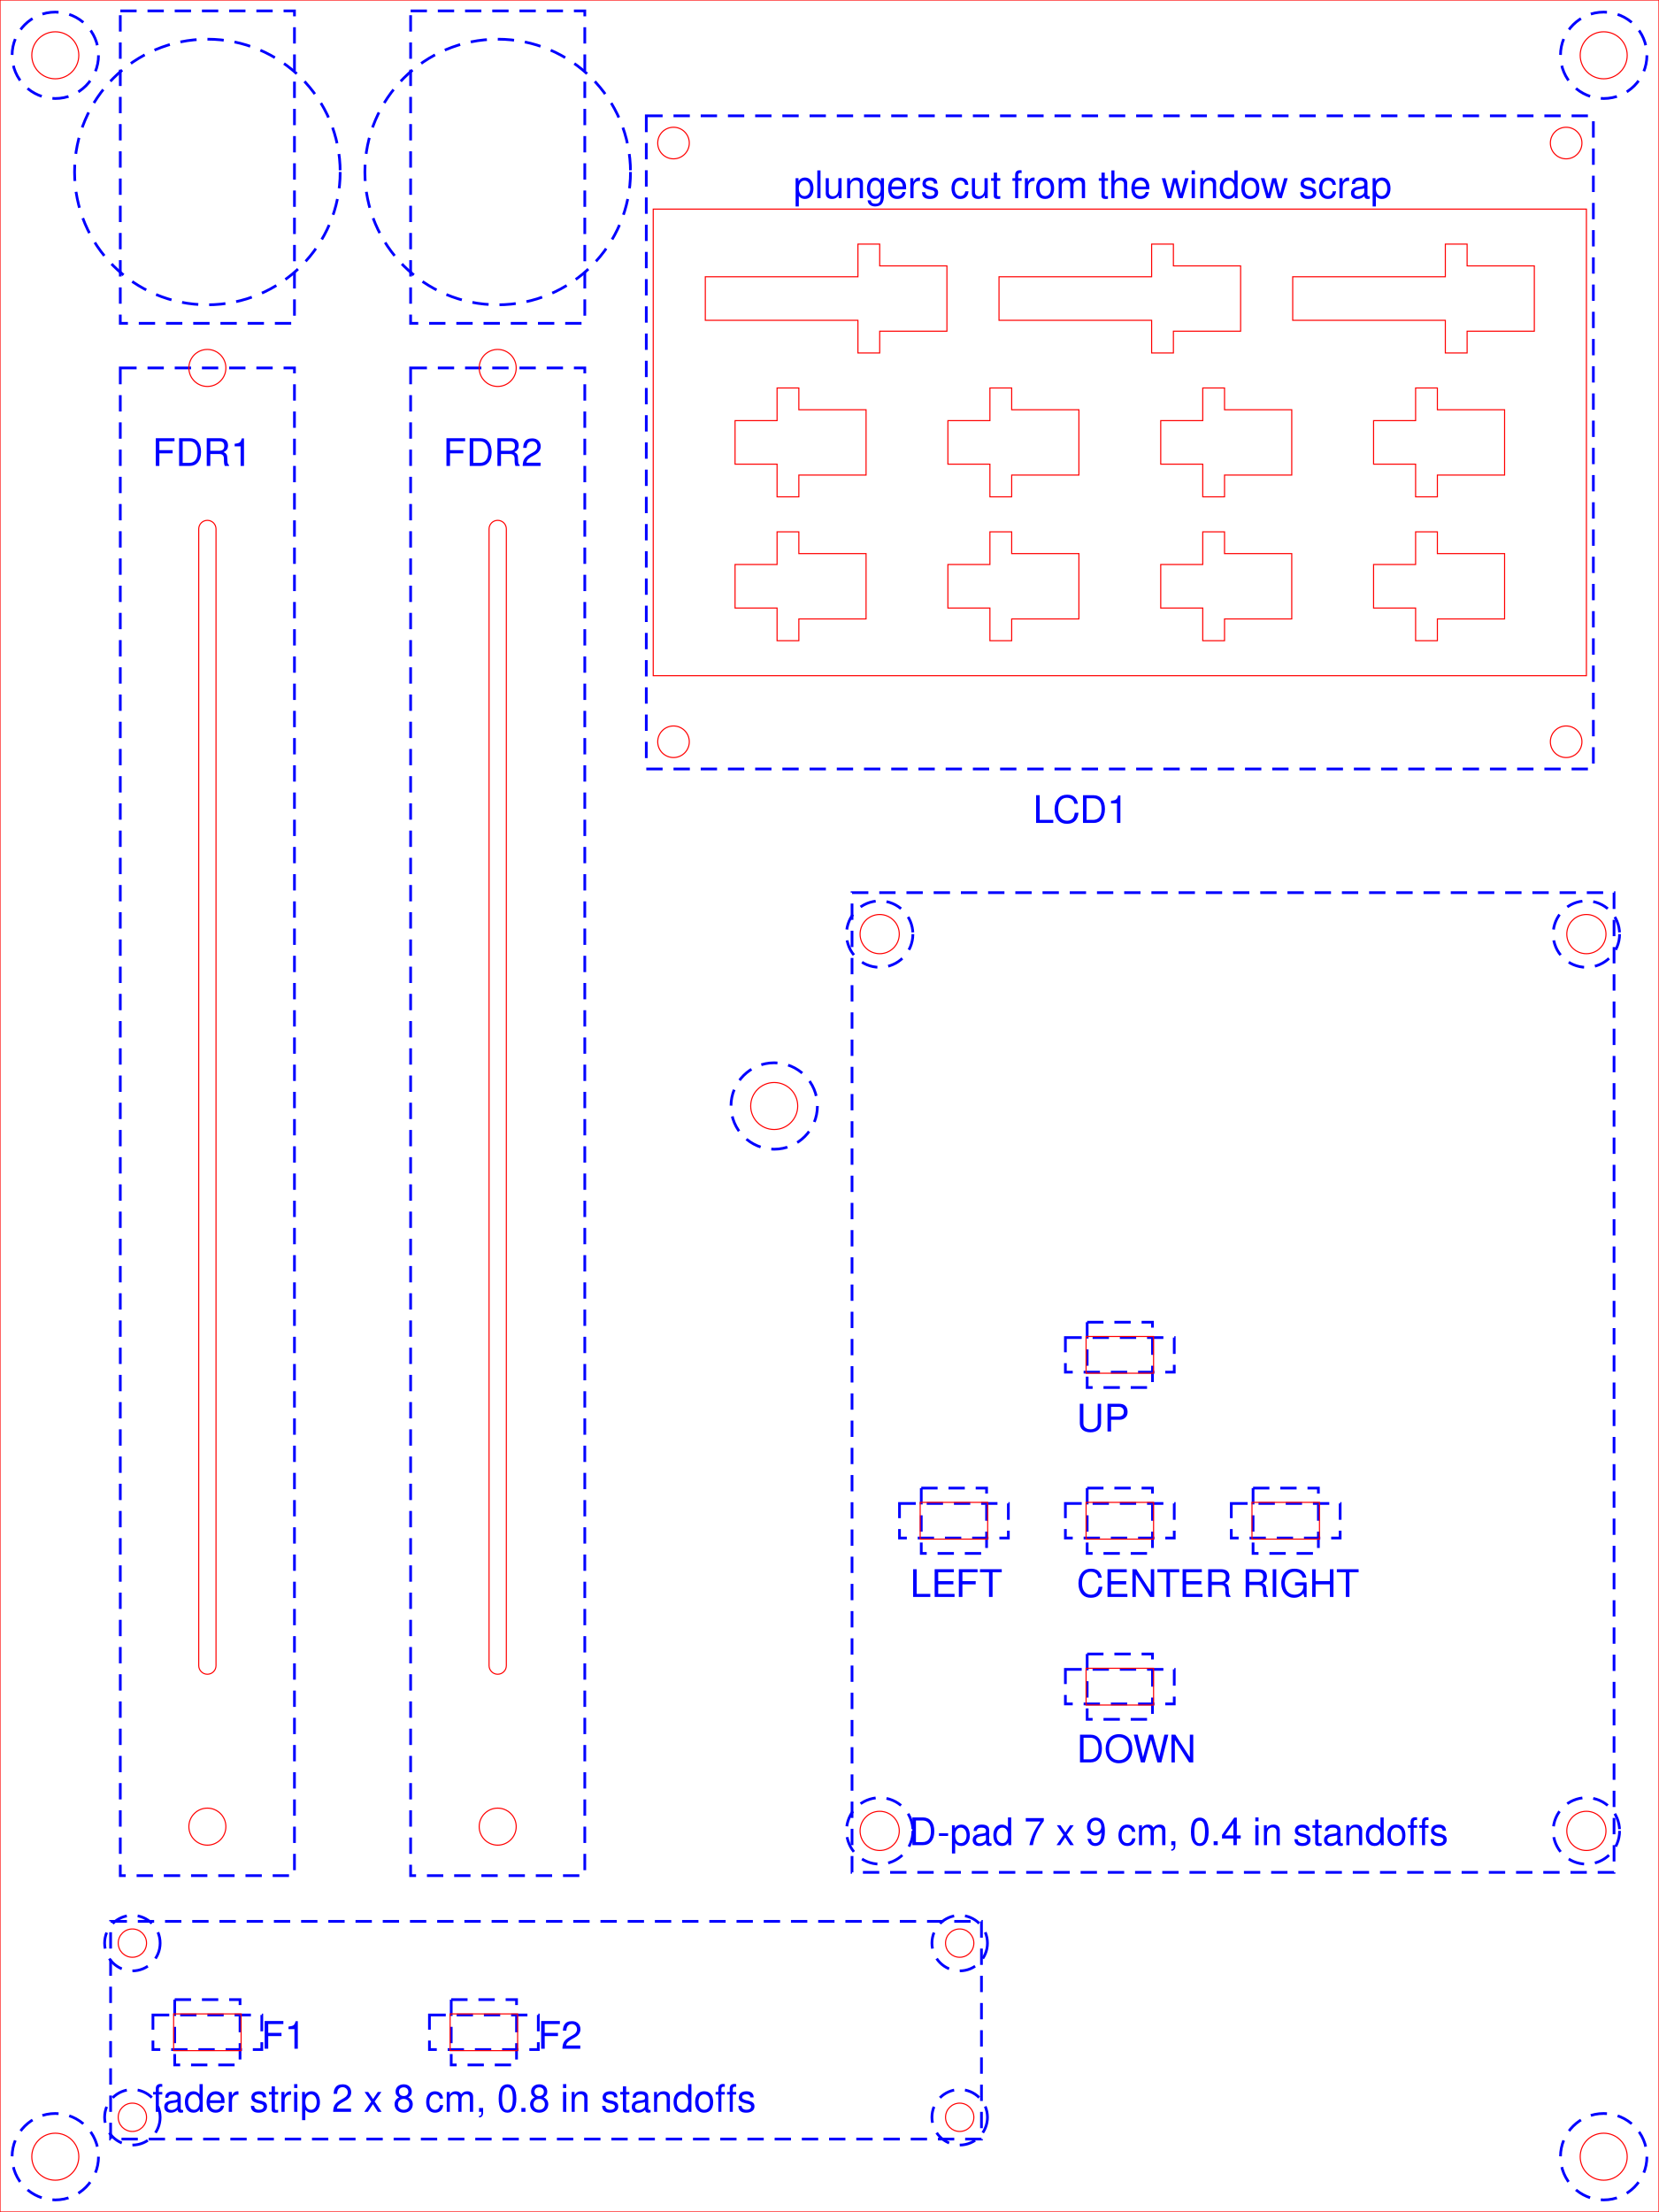
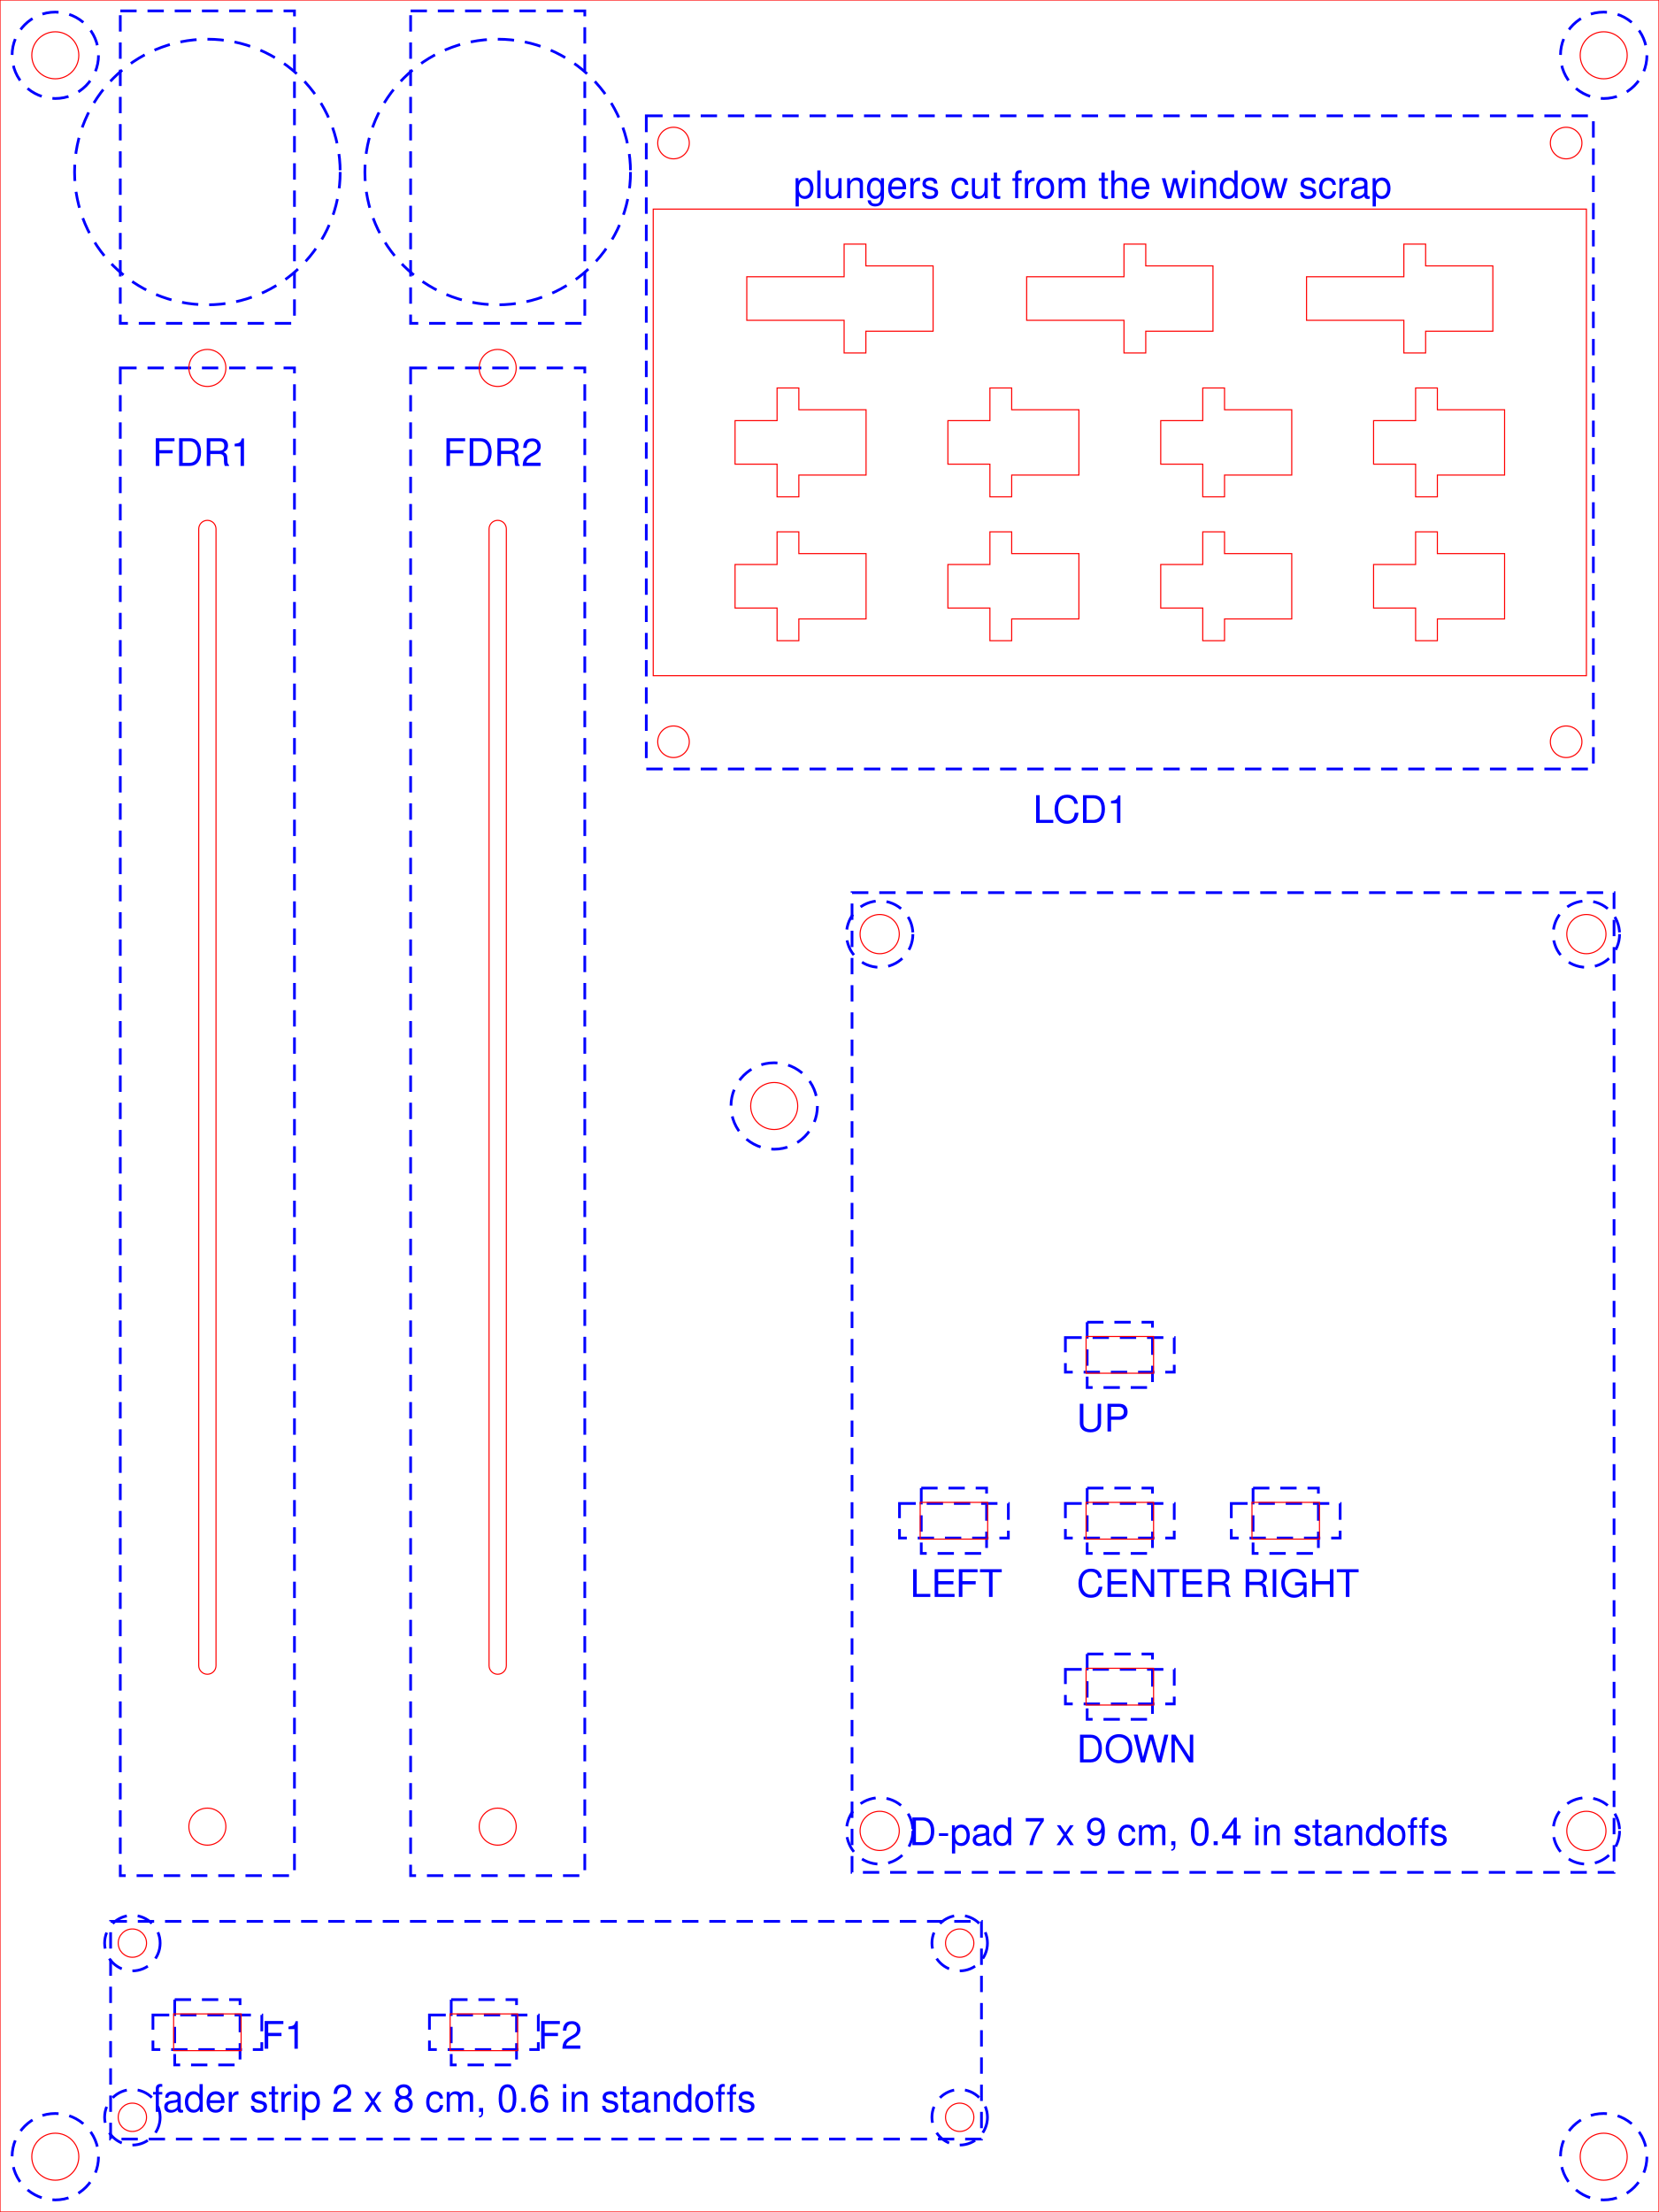
<svg xmlns="http://www.w3.org/2000/svg" width="152.400mm" height="203.200mm" viewBox="0 0 152.400 203.200">
  <rect width="100%" height="100%" fill="#ffffff" />
  <g id="reference" fill="none" stroke="#0000ff" stroke-width="0.25" stroke-dasharray="1.5,1">
    <rect x="11.050" y="33.800" width="16.000" height="138.500" />
    <rect x="11.050" y="1.000" width="16.000" height="28.700" />
    <circle cx="19.050" cy="15.800" r="12.200" />
    <rect x="37.720" y="33.800" width="16.000" height="138.500" />
    <rect x="37.720" y="1.000" width="16.000" height="28.700" />
    <circle cx="45.720" cy="15.800" r="12.200" />
    <rect x="59.370" y="10.640" width="87.000" height="60.000" />
    <rect x="78.270" y="82.000" width="70.000" height="90.000" />
    <circle cx="80.810" cy="85.810" r="3.050" />
    <circle cx="80.810" cy="168.190" r="3.050" />
    <circle cx="145.730" cy="85.810" r="3.050" />
    <circle cx="145.730" cy="168.190" r="3.050" />
    <rect x="10.160" y="176.500" width="80.000" height="20.000" />
    <circle cx="12.160" cy="178.500" r="2.550" />
    <circle cx="12.160" cy="194.500" r="2.550" />
    <circle cx="88.160" cy="178.500" r="2.550" />
    <circle cx="88.160" cy="194.500" r="2.550" />
    <rect x="16.050" y="183.690" width="6.000" height="6.000" />
    <rect x="14.050" y="185.102" width="10.000" height="3.175" />
    <rect x="41.450" y="183.690" width="6.000" height="6.000" />
    <rect x="39.450" y="185.102" width="10.000" height="3.175" />
    <rect x="99.870" y="121.460" width="6.000" height="6.000" />
    <rect x="97.870" y="122.873" width="10.000" height="3.175" />
    <rect x="84.630" y="136.700" width="6.000" height="6.000" />
    <rect x="82.630" y="138.112" width="10.000" height="3.175" />
    <rect x="99.870" y="136.700" width="6.000" height="6.000" />
    <rect x="97.870" y="138.112" width="10.000" height="3.175" />
    <rect x="115.110" y="136.700" width="6.000" height="6.000" />
    <rect x="113.110" y="138.112" width="10.000" height="3.175" />
    <rect x="99.870" y="151.940" width="6.000" height="6.000" />
    <rect x="97.870" y="153.352" width="10.000" height="3.175" />
    <circle cx="5.080" cy="5.080" r="3.969" />
    <circle cx="147.320" cy="5.080" r="3.969" />
    <circle cx="5.080" cy="198.120" r="3.969" />
    <circle cx="147.320" cy="198.120" r="3.969" />
    <circle cx="71.120" cy="101.600" r="3.969" />
  </g>
  <g id="labels">
    <text x="14.0" y="42.8" font-family="Helvetica, Arial" font-size="3.5" fill="#0000ff">FDR1</text>
    <text x="40.7" y="42.8" font-family="Helvetica, Arial" font-size="3.5" fill="#0000ff">FDR2</text>
    <text x="94.9" y="75.6" font-family="Helvetica, Arial" font-size="3.5" fill="#0000ff">LCD1</text>
    <text x="24.0" y="188.2" font-family="Helvetica, Arial" font-size="3.5" fill="#0000ff">F1</text>
    <text x="49.4" y="188.2" font-family="Helvetica, Arial" font-size="3.5" fill="#0000ff">F2</text>
    <text x="98.9" y="131.5" font-family="Helvetica, Arial" font-size="3.5" fill="#0000ff">UP</text>
    <text x="83.6" y="146.7" font-family="Helvetica, Arial" font-size="3.5" fill="#0000ff">LEFT</text>
    <text x="98.9" y="146.7" font-family="Helvetica, Arial" font-size="3.5" fill="#0000ff">CENTER</text>
    <text x="114.1" y="146.7" font-family="Helvetica, Arial" font-size="3.5" fill="#0000ff">RIGHT</text>
    <text x="98.9" y="161.9" font-family="Helvetica, Arial" font-size="3.5" fill="#0000ff">DOWN</text>
    <text x="83.5" y="169.5" font-family="Helvetica, Arial" font-size="3.5" fill="#0000ff">D-pad 7 x 9 cm, 0.4 in standoffs</text>
-     <text x="14.0" y="194.0" font-family="Helvetica, Arial" font-size="3.5" fill="#0000ff">fader strip 2 x 8 cm, 0.8 in standoffs</text>
+     <text x="14.0" y="194.0" font-family="Helvetica, Arial" font-size="3.5" fill="#0000ff">fader strip 2 x 8 cm, 0.6 in standoffs</text>
    <text x="72.9" y="18.2" font-family="Helvetica, Arial" font-size="3.5" fill="#0000ff">plungers cut from the window scrap</text>
  </g>
  <g id="cut" fill="none" stroke="#ff0000" stroke-width="0.1">
    <rect x="0" y="0" width="152.400" height="203.200" />
    <circle cx="5.080" cy="5.080" r="2.159" />
    <circle cx="147.320" cy="5.080" r="2.159" />
    <circle cx="5.080" cy="198.120" r="2.159" />
    <circle cx="147.320" cy="198.120" r="2.159" />
    <circle cx="71.120" cy="101.600" r="2.159" />
    <path d="M 18.256 48.594 A 0.794 0.794 0 0 1 19.844 48.594 L 19.844 153.006 A 0.794 0.794 0 0 1 18.256 153.006 Z" />
    <circle cx="19.050" cy="33.800" r="1.700" />
    <circle cx="19.050" cy="167.800" r="1.700" />
    <path d="M 44.926 48.594 A 0.794 0.794 0 0 1 46.514 48.594 L 46.514 153.006 A 0.794 0.794 0 0 1 44.926 153.006 Z" />
    <circle cx="45.720" cy="33.800" r="1.700" />
    <circle cx="45.720" cy="167.800" r="1.700" />
    <rect x="15.950" y="185.002" width="6.200" height="3.375" />
    <rect x="41.350" y="185.002" width="6.200" height="3.375" />
    <rect x="99.770" y="122.773" width="6.200" height="3.375" />
    <rect x="84.530" y="138.012" width="6.200" height="3.375" />
    <rect x="99.770" y="138.012" width="6.200" height="3.375" />
    <rect x="115.010" y="138.012" width="6.200" height="3.375" />
    <rect x="99.770" y="153.252" width="6.200" height="3.375" />
    <circle cx="80.810" cy="85.810" r="1.800" />
    <circle cx="80.810" cy="168.190" r="1.800" />
    <circle cx="145.730" cy="85.810" r="1.800" />
    <circle cx="145.730" cy="168.190" r="1.800" />
    <circle cx="12.160" cy="178.500" r="1.300" />
    <circle cx="12.160" cy="194.500" r="1.300" />
    <circle cx="88.160" cy="178.500" r="1.300" />
    <circle cx="88.160" cy="194.500" r="1.300" />
-     <path d="M 64.792 25.424 L 78.812 25.424 L 78.812 22.424 L 80.812 22.424 L 80.812 24.424 L 86.987 24.424 L 86.987 30.424 L 80.812 30.424 L 80.812 32.424 L 78.812 32.424 L 78.812 29.424 L 64.792 29.424 Z" />
-     <path d="M 91.772 25.424 L 105.792 25.424 L 105.792 22.424 L 107.792 22.424 L 107.792 24.424 L 113.967 24.424 L 113.967 30.424 L 107.792 30.424 L 107.792 32.424 L 105.792 32.424 L 105.792 29.424 L 91.772 29.424 Z" />
-     <path d="M 118.752 25.424 L 132.772 25.424 L 132.772 22.424 L 134.772 22.424 L 134.772 24.424 L 140.947 24.424 L 140.947 30.424 L 134.772 30.424 L 134.772 32.424 L 132.772 32.424 L 132.772 29.424 L 118.752 29.424 Z" />
+     <path d="M 68.602 25.424 L 77.542 25.424 L 77.542 22.424 L 79.542 22.424 L 79.542 24.424 L 85.717 24.424 L 85.717 30.424 L 79.542 30.424 L 79.542 32.424 L 77.542 32.424 L 77.542 29.424 L 68.602 29.424 Z" />
+     <path d="M 94.312 25.424 L 103.252 25.424 L 103.252 22.424 L 105.252 22.424 L 105.252 24.424 L 111.427 24.424 L 111.427 30.424 L 105.252 30.424 L 105.252 32.424 L 103.252 32.424 L 103.252 29.424 L 94.312 29.424 Z" />
+     <path d="M 120.022 25.424 L 128.962 25.424 L 128.962 22.424 L 130.962 22.424 L 130.962 24.424 L 137.137 24.424 L 137.137 30.424 L 130.962 30.424 L 130.962 32.424 L 128.962 32.424 L 128.962 29.424 L 120.022 29.424 Z" />
    <path d="M 67.524 38.640 L 71.384 38.640 L 71.384 35.640 L 73.384 35.640 L 73.384 37.640 L 79.559 37.640 L 79.559 43.640 L 73.384 43.640 L 73.384 45.640 L 71.384 45.640 L 71.384 42.640 L 67.524 42.640 Z" />
    <path d="M 87.076 38.640 L 90.936 38.640 L 90.936 35.640 L 92.936 35.640 L 92.936 37.640 L 99.111 37.640 L 99.111 43.640 L 92.936 43.640 L 92.936 45.640 L 90.936 45.640 L 90.936 42.640 L 87.076 42.640 Z" />
    <path d="M 106.628 38.640 L 110.488 38.640 L 110.488 35.640 L 112.488 35.640 L 112.488 37.640 L 118.663 37.640 L 118.663 43.640 L 112.488 43.640 L 112.488 45.640 L 110.488 45.640 L 110.488 42.640 L 106.628 42.640 Z" />
    <path d="M 126.180 38.640 L 130.041 38.640 L 130.041 35.640 L 132.041 35.640 L 132.041 37.640 L 138.215 37.640 L 138.215 43.640 L 132.041 43.640 L 132.041 45.640 L 130.041 45.640 L 130.041 42.640 L 126.180 42.640 Z" />
    <path d="M 67.524 51.856 L 71.384 51.856 L 71.384 48.856 L 73.384 48.856 L 73.384 50.856 L 79.559 50.856 L 79.559 56.856 L 73.384 56.856 L 73.384 58.856 L 71.384 58.856 L 71.384 55.856 L 67.524 55.856 Z" />
    <path d="M 87.076 51.856 L 90.936 51.856 L 90.936 48.856 L 92.936 48.856 L 92.936 50.856 L 99.111 50.856 L 99.111 56.856 L 92.936 56.856 L 92.936 58.856 L 90.936 58.856 L 90.936 55.856 L 87.076 55.856 Z" />
    <path d="M 106.628 51.856 L 110.488 51.856 L 110.488 48.856 L 112.488 48.856 L 112.488 50.856 L 118.663 50.856 L 118.663 56.856 L 112.488 56.856 L 112.488 58.856 L 110.488 58.856 L 110.488 55.856 L 106.628 55.856 Z" />
    <path d="M 126.180 51.856 L 130.041 51.856 L 130.041 48.856 L 132.041 48.856 L 132.041 50.856 L 138.215 50.856 L 138.215 56.856 L 132.041 56.856 L 132.041 58.856 L 130.041 58.856 L 130.041 55.856 L 126.180 55.856 Z" />
    <rect x="60.007" y="19.209" width="85.725" height="42.862" />
    <circle cx="61.870" cy="13.140" r="1.450" />
    <circle cx="61.870" cy="68.140" r="1.450" />
    <circle cx="143.870" cy="13.140" r="1.450" />
    <circle cx="143.870" cy="68.140" r="1.450" />
  </g>
</svg>
